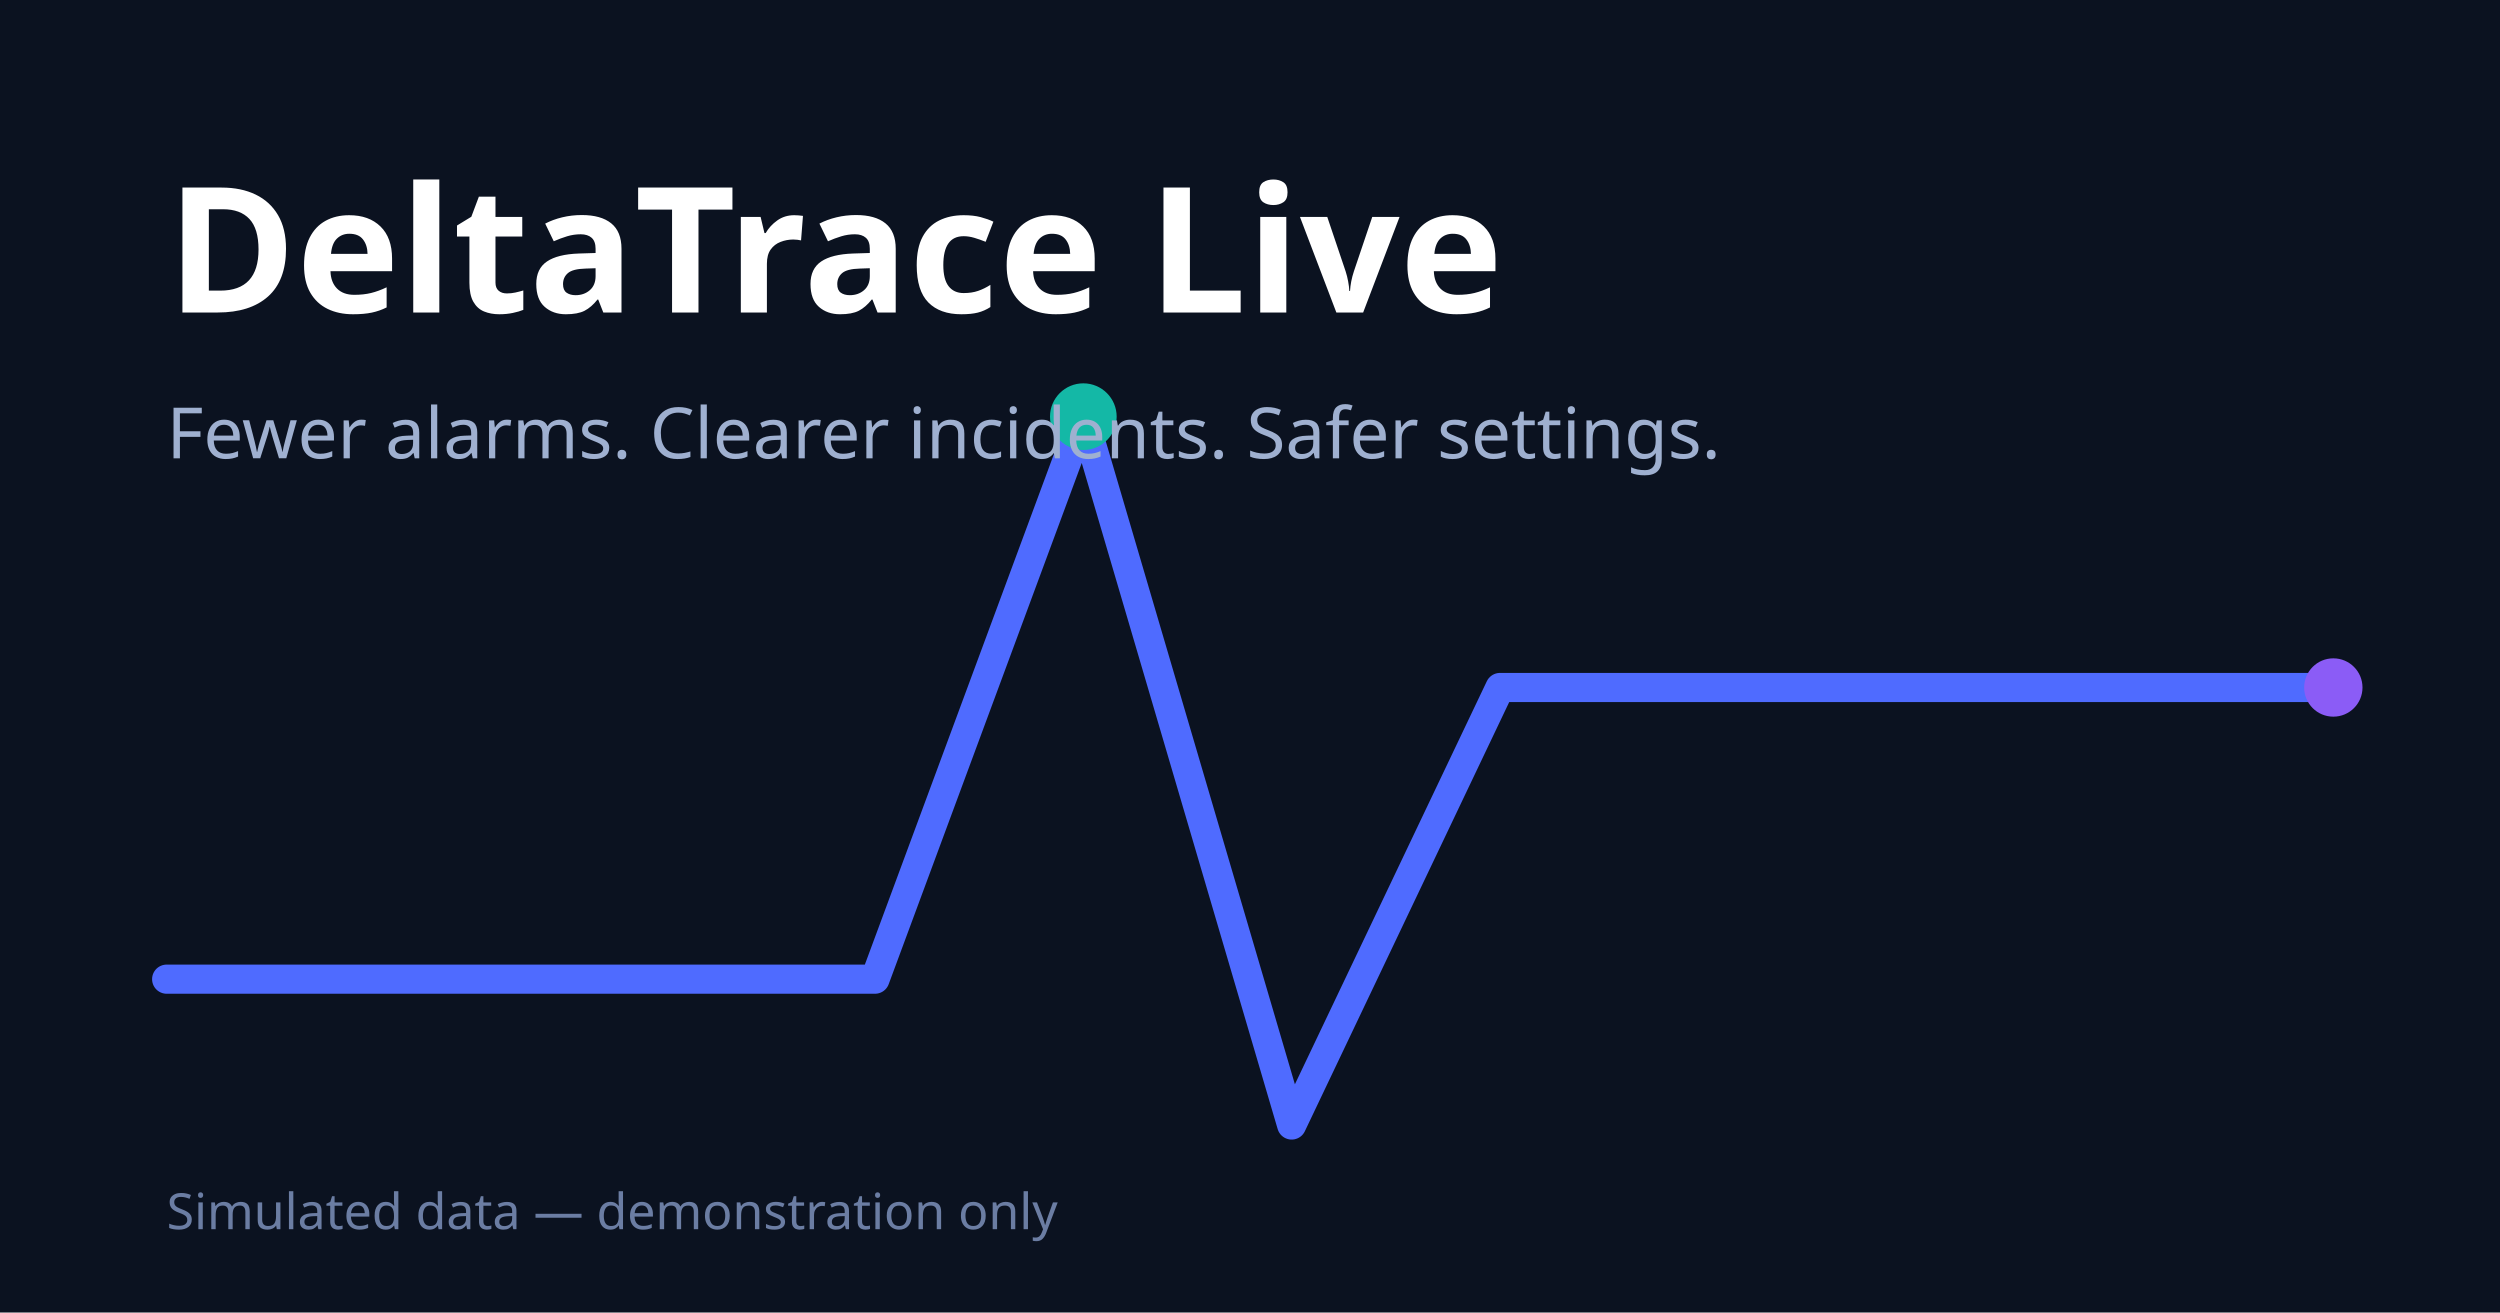
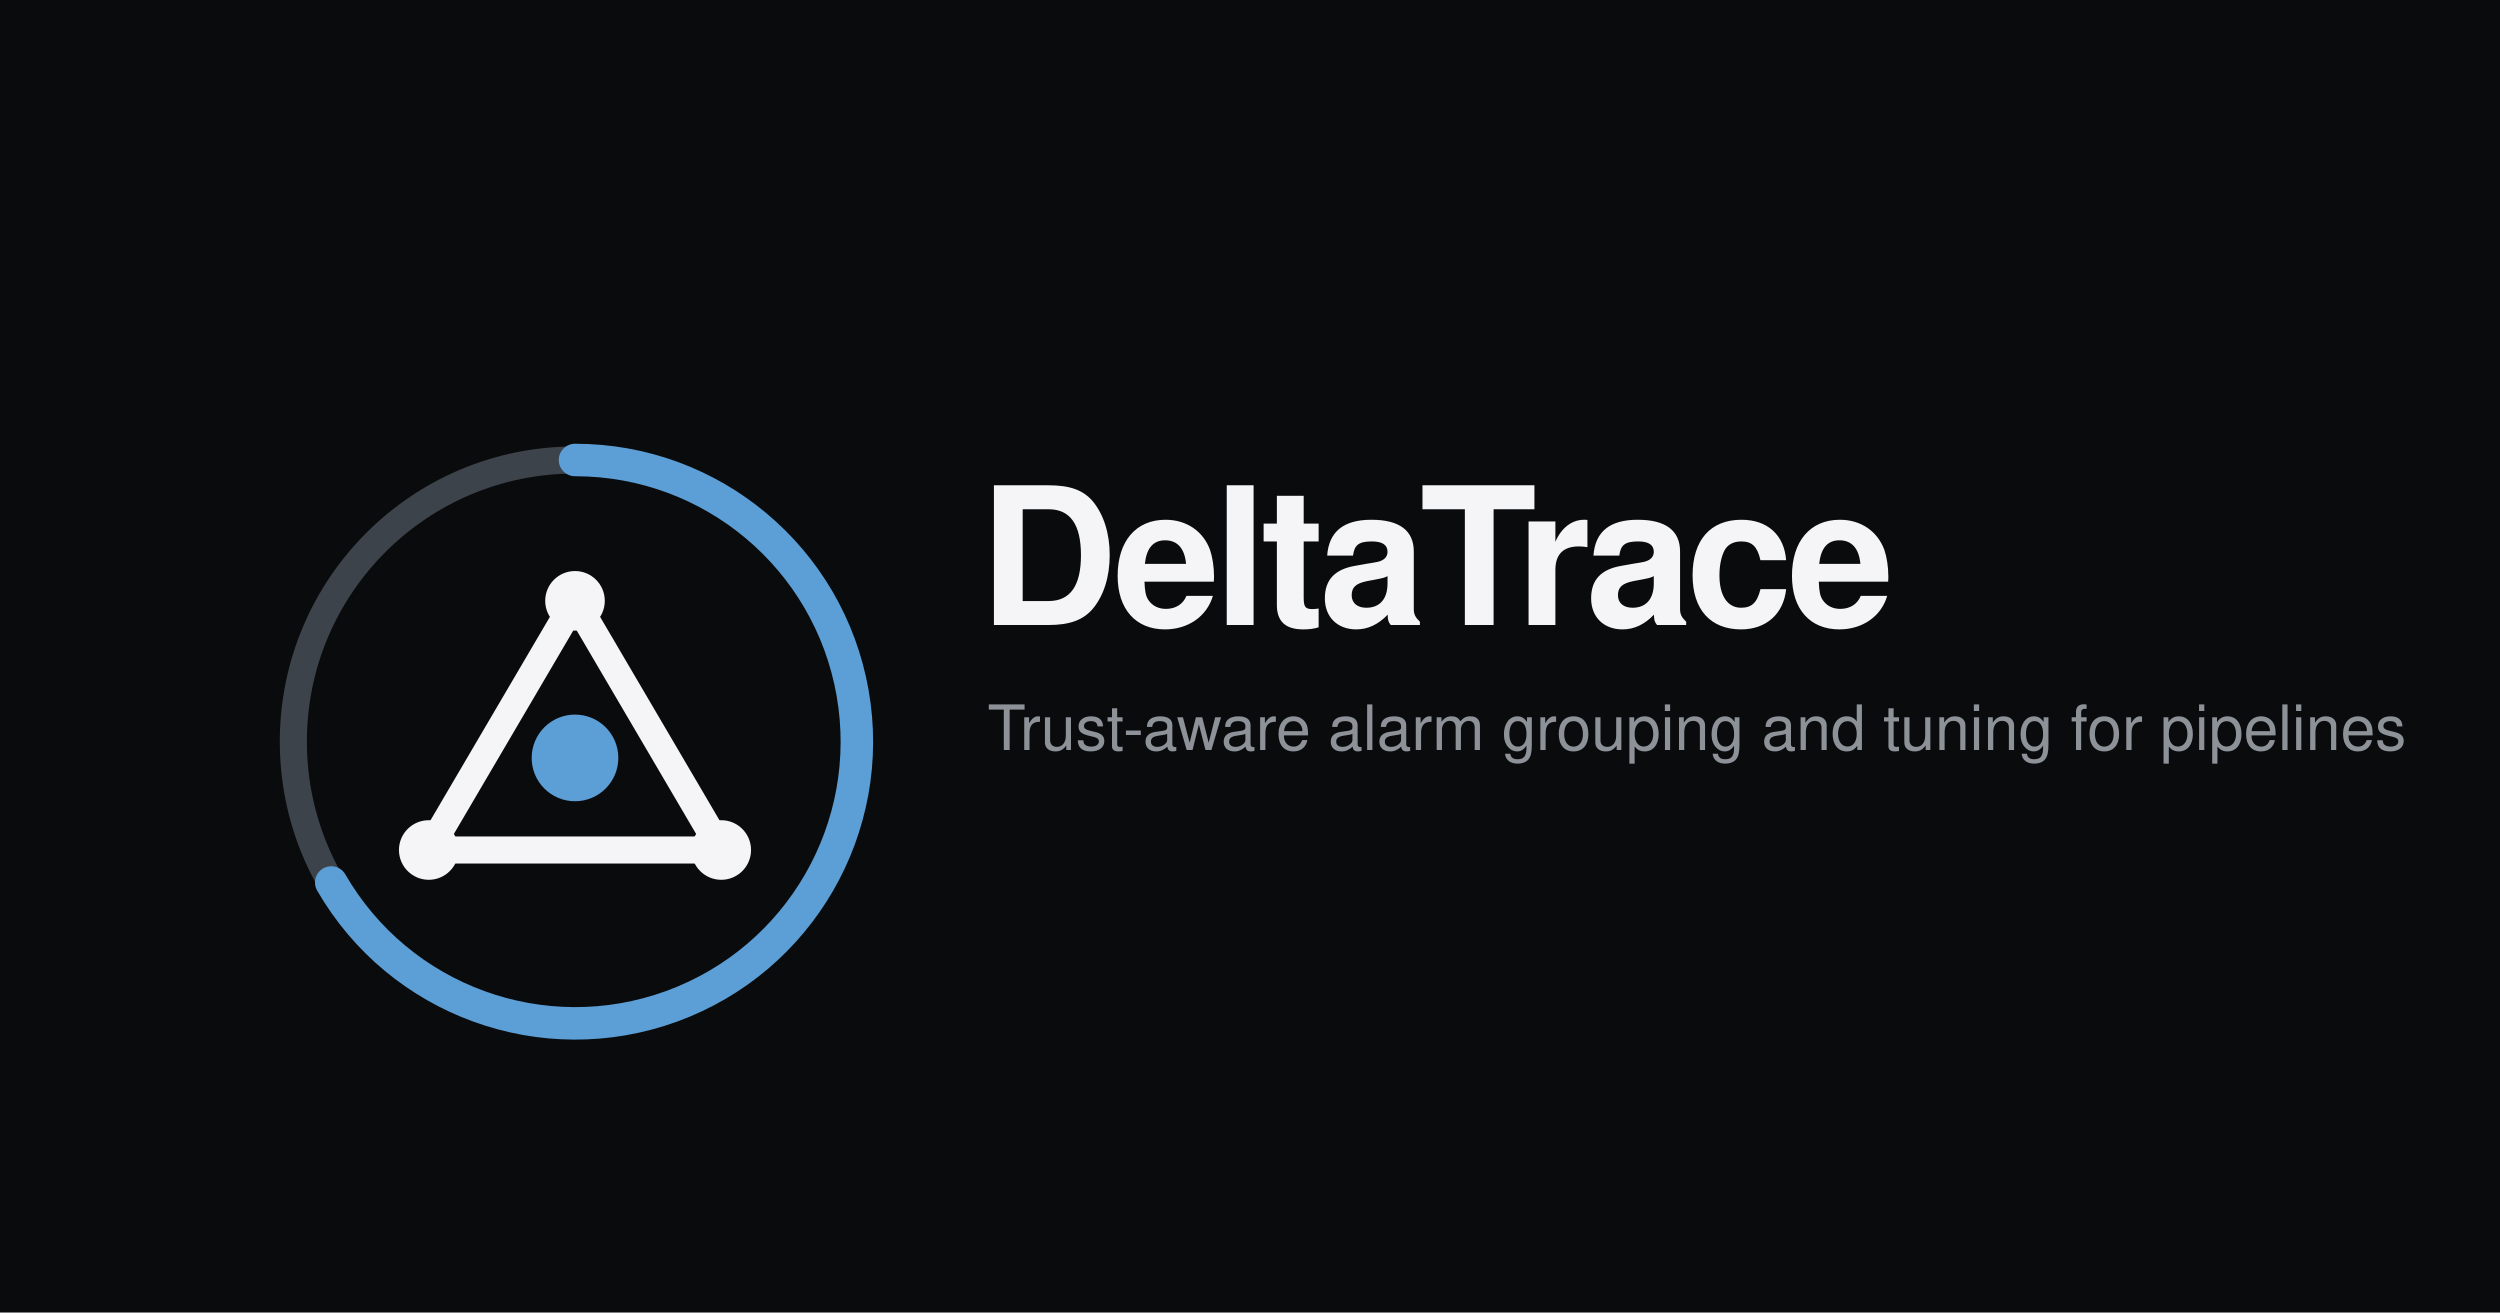
<svg xmlns="http://www.w3.org/2000/svg" viewBox="0 0 1200 630">
-   <rect width="1200" height="630" fill="#0B1220" />
-   <path d="M80 470 L420 470 L520 200 L620 540 L720 330 L1120 330" fill="none" stroke="#4F6BFF" stroke-width="14" stroke-linecap="round" stroke-linejoin="round" />
-   <circle cx="520" cy="200" r="16" fill="#14B8A6" />
-   <circle cx="1120" cy="330" r="14" fill="#8B5CF6" />
-   <text x="80" y="150" font-family="system-ui,sans-serif" font-size="84" font-weight="700" fill="#fff">DeltaTrace Live</text>
-   <text x="80" y="220" font-family="system-ui,sans-serif" font-size="34" fill="#9fb0d0">Fewer alarms. Clearer incidents. Safer settings.</text>
-   <text x="80" y="590" font-family="system-ui,sans-serif" font-size="24" fill="#6b7da3">Simulated data — demonstration only</text>
+   <rect width="1200" height="630" fill="#0a0b0d" />
+   <g transform="translate(120 200) scale(2.6)" fill="none" stroke-linecap="round" stroke-linejoin="round">
+     <circle cx="60" cy="60" r="52" stroke="#3d434b" stroke-width="5" />
+     <path d="M60 8 A52 52 0 1 1 15 86" stroke="#5b9fd6" stroke-width="6" />
+     <path d="M60 34 L87 80 H33 Z" stroke="#f5f5f7" stroke-width="5" />
+     <g fill="#f5f5f7">
+       <circle cx="60" cy="34" r="5.5" />
+       <circle cx="87" cy="80" r="5.5" />
+       <circle cx="33" cy="80" r="5.5" />
+     </g>
+     <circle cx="60" cy="63" r="8" fill="#5b9fd6" />
+   </g>
+   <text x="470" y="300" font-family="-apple-system,Segoe UI,Helvetica,Arial,sans-serif" font-size="92" font-weight="600" fill="#f5f5f7" letter-spacing="-3">DeltaTrace</text>
+   <text x="474" y="360" font-family="-apple-system,Segoe UI,Helvetica,Arial,sans-serif" font-size="30" fill="#8d9299">Trust-aware alarm grouping and tuning for pipelines</text>
</svg>
